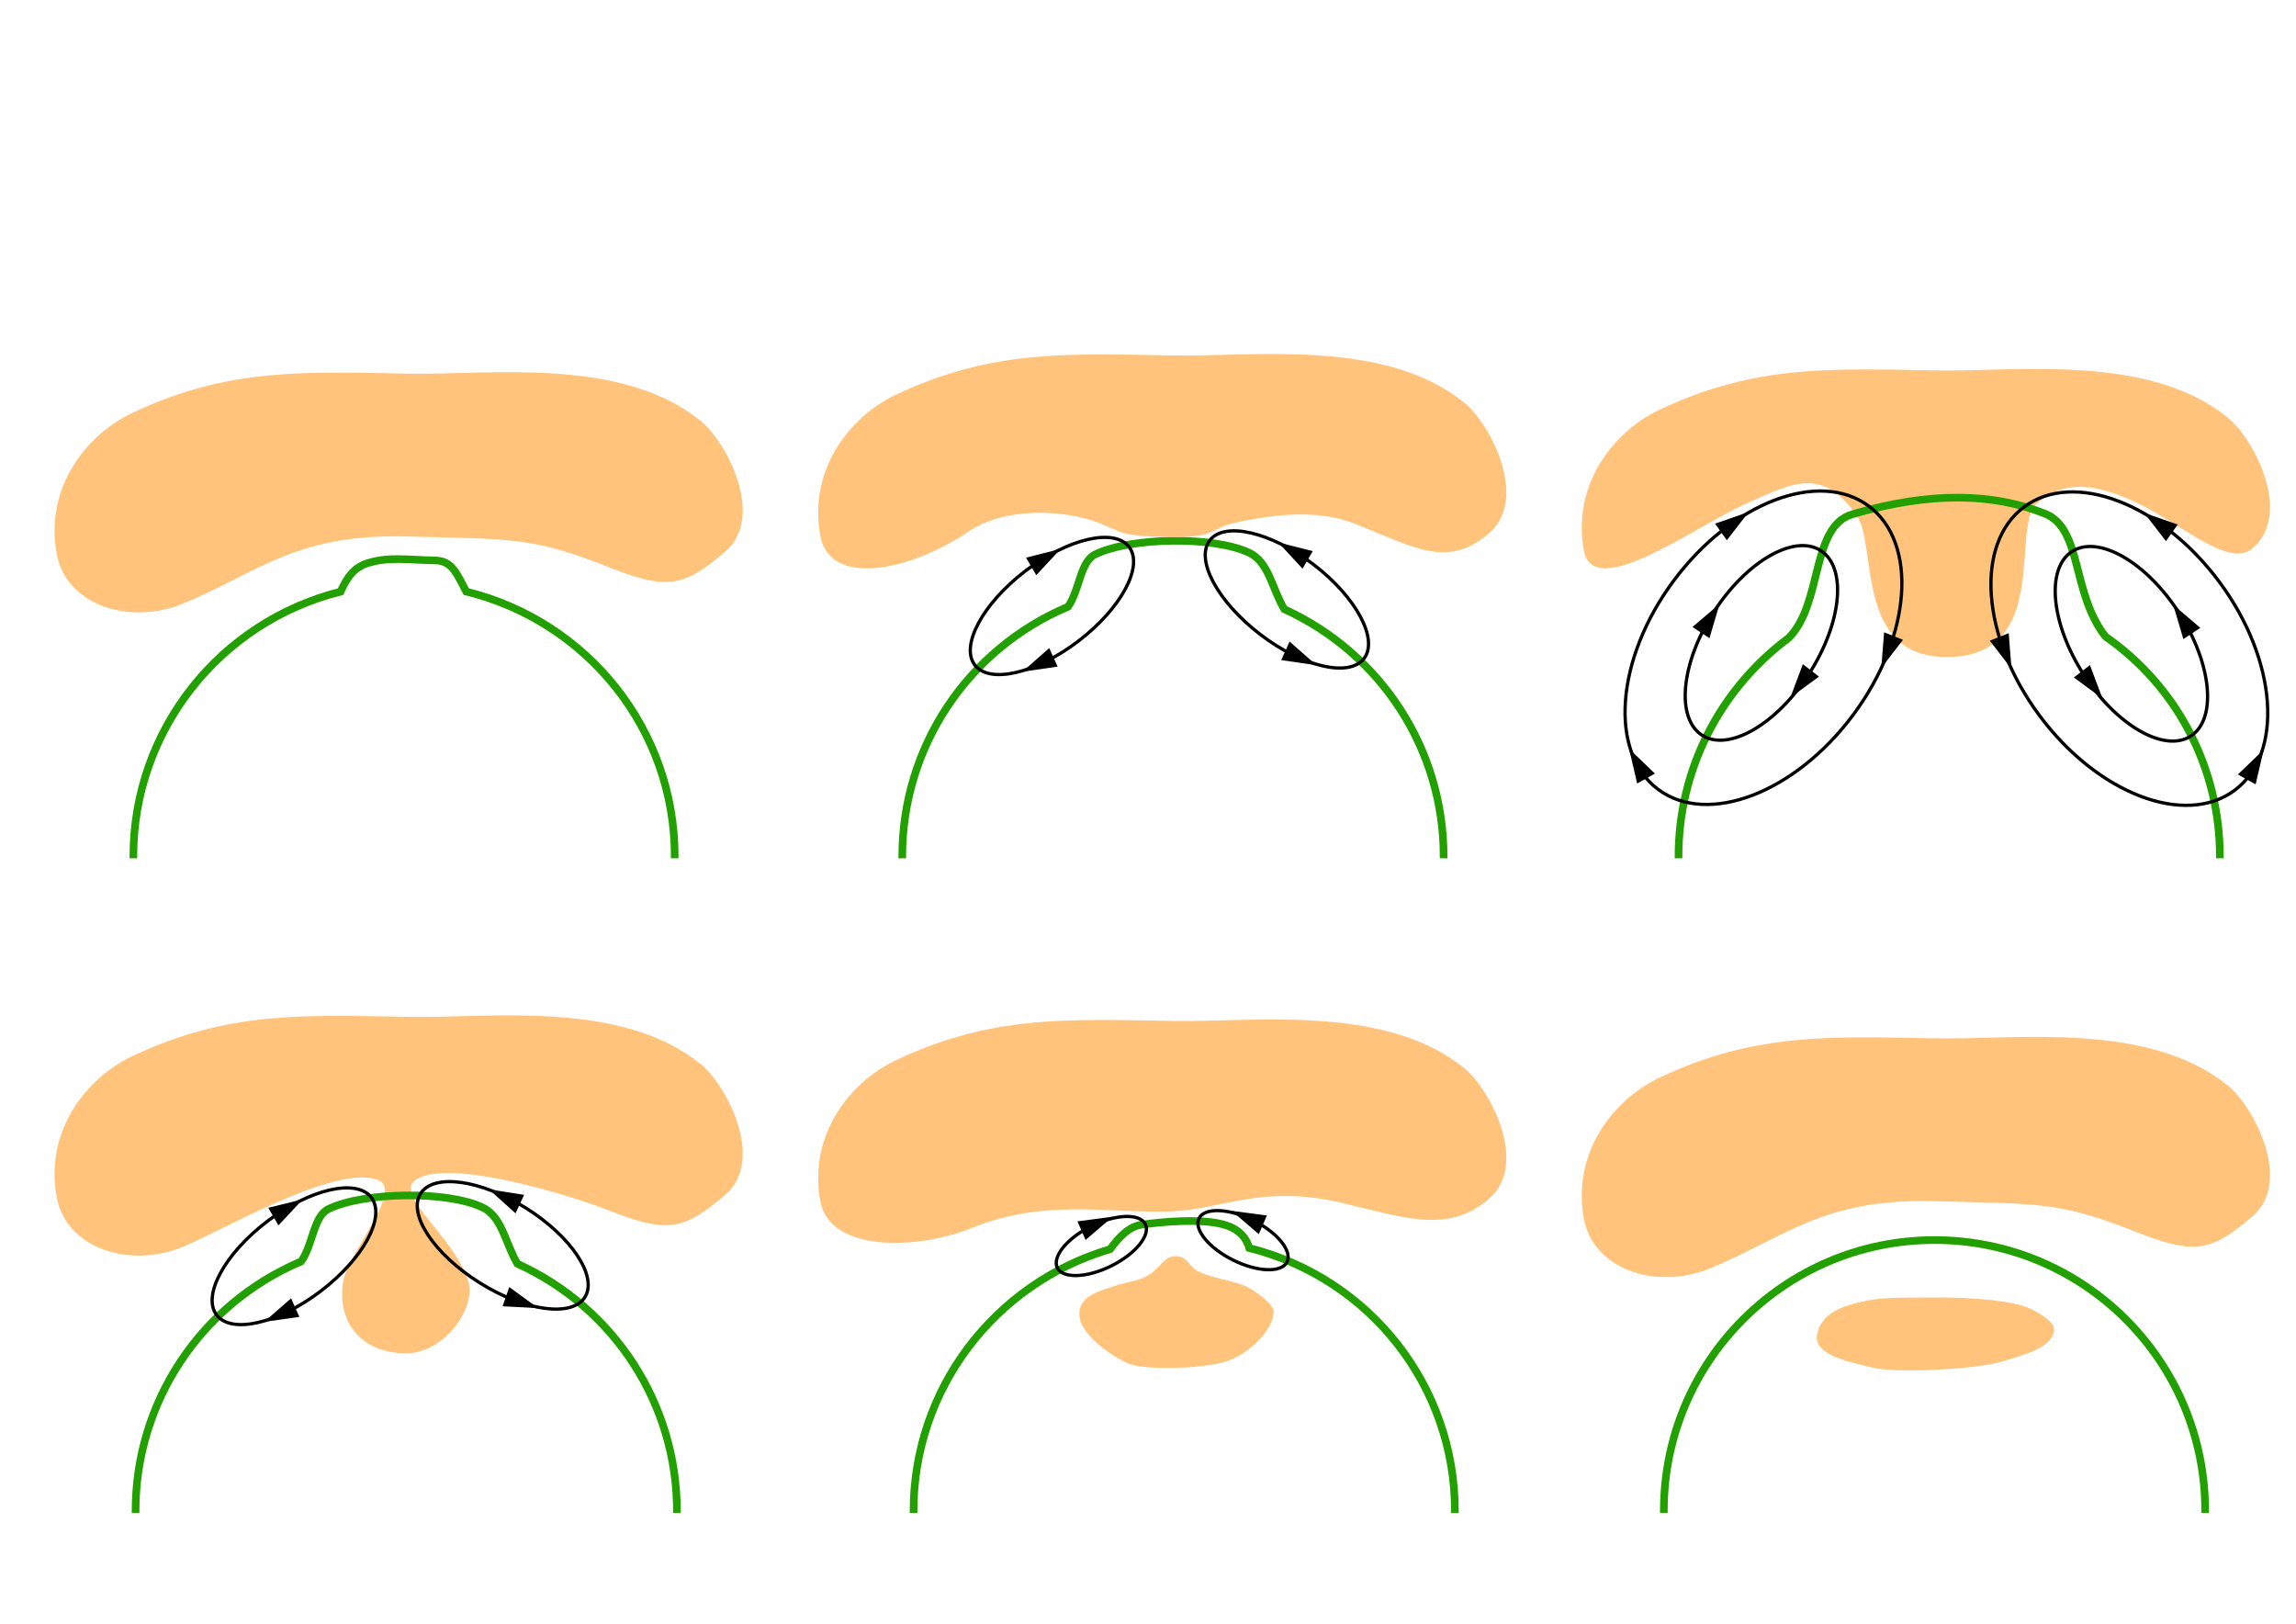
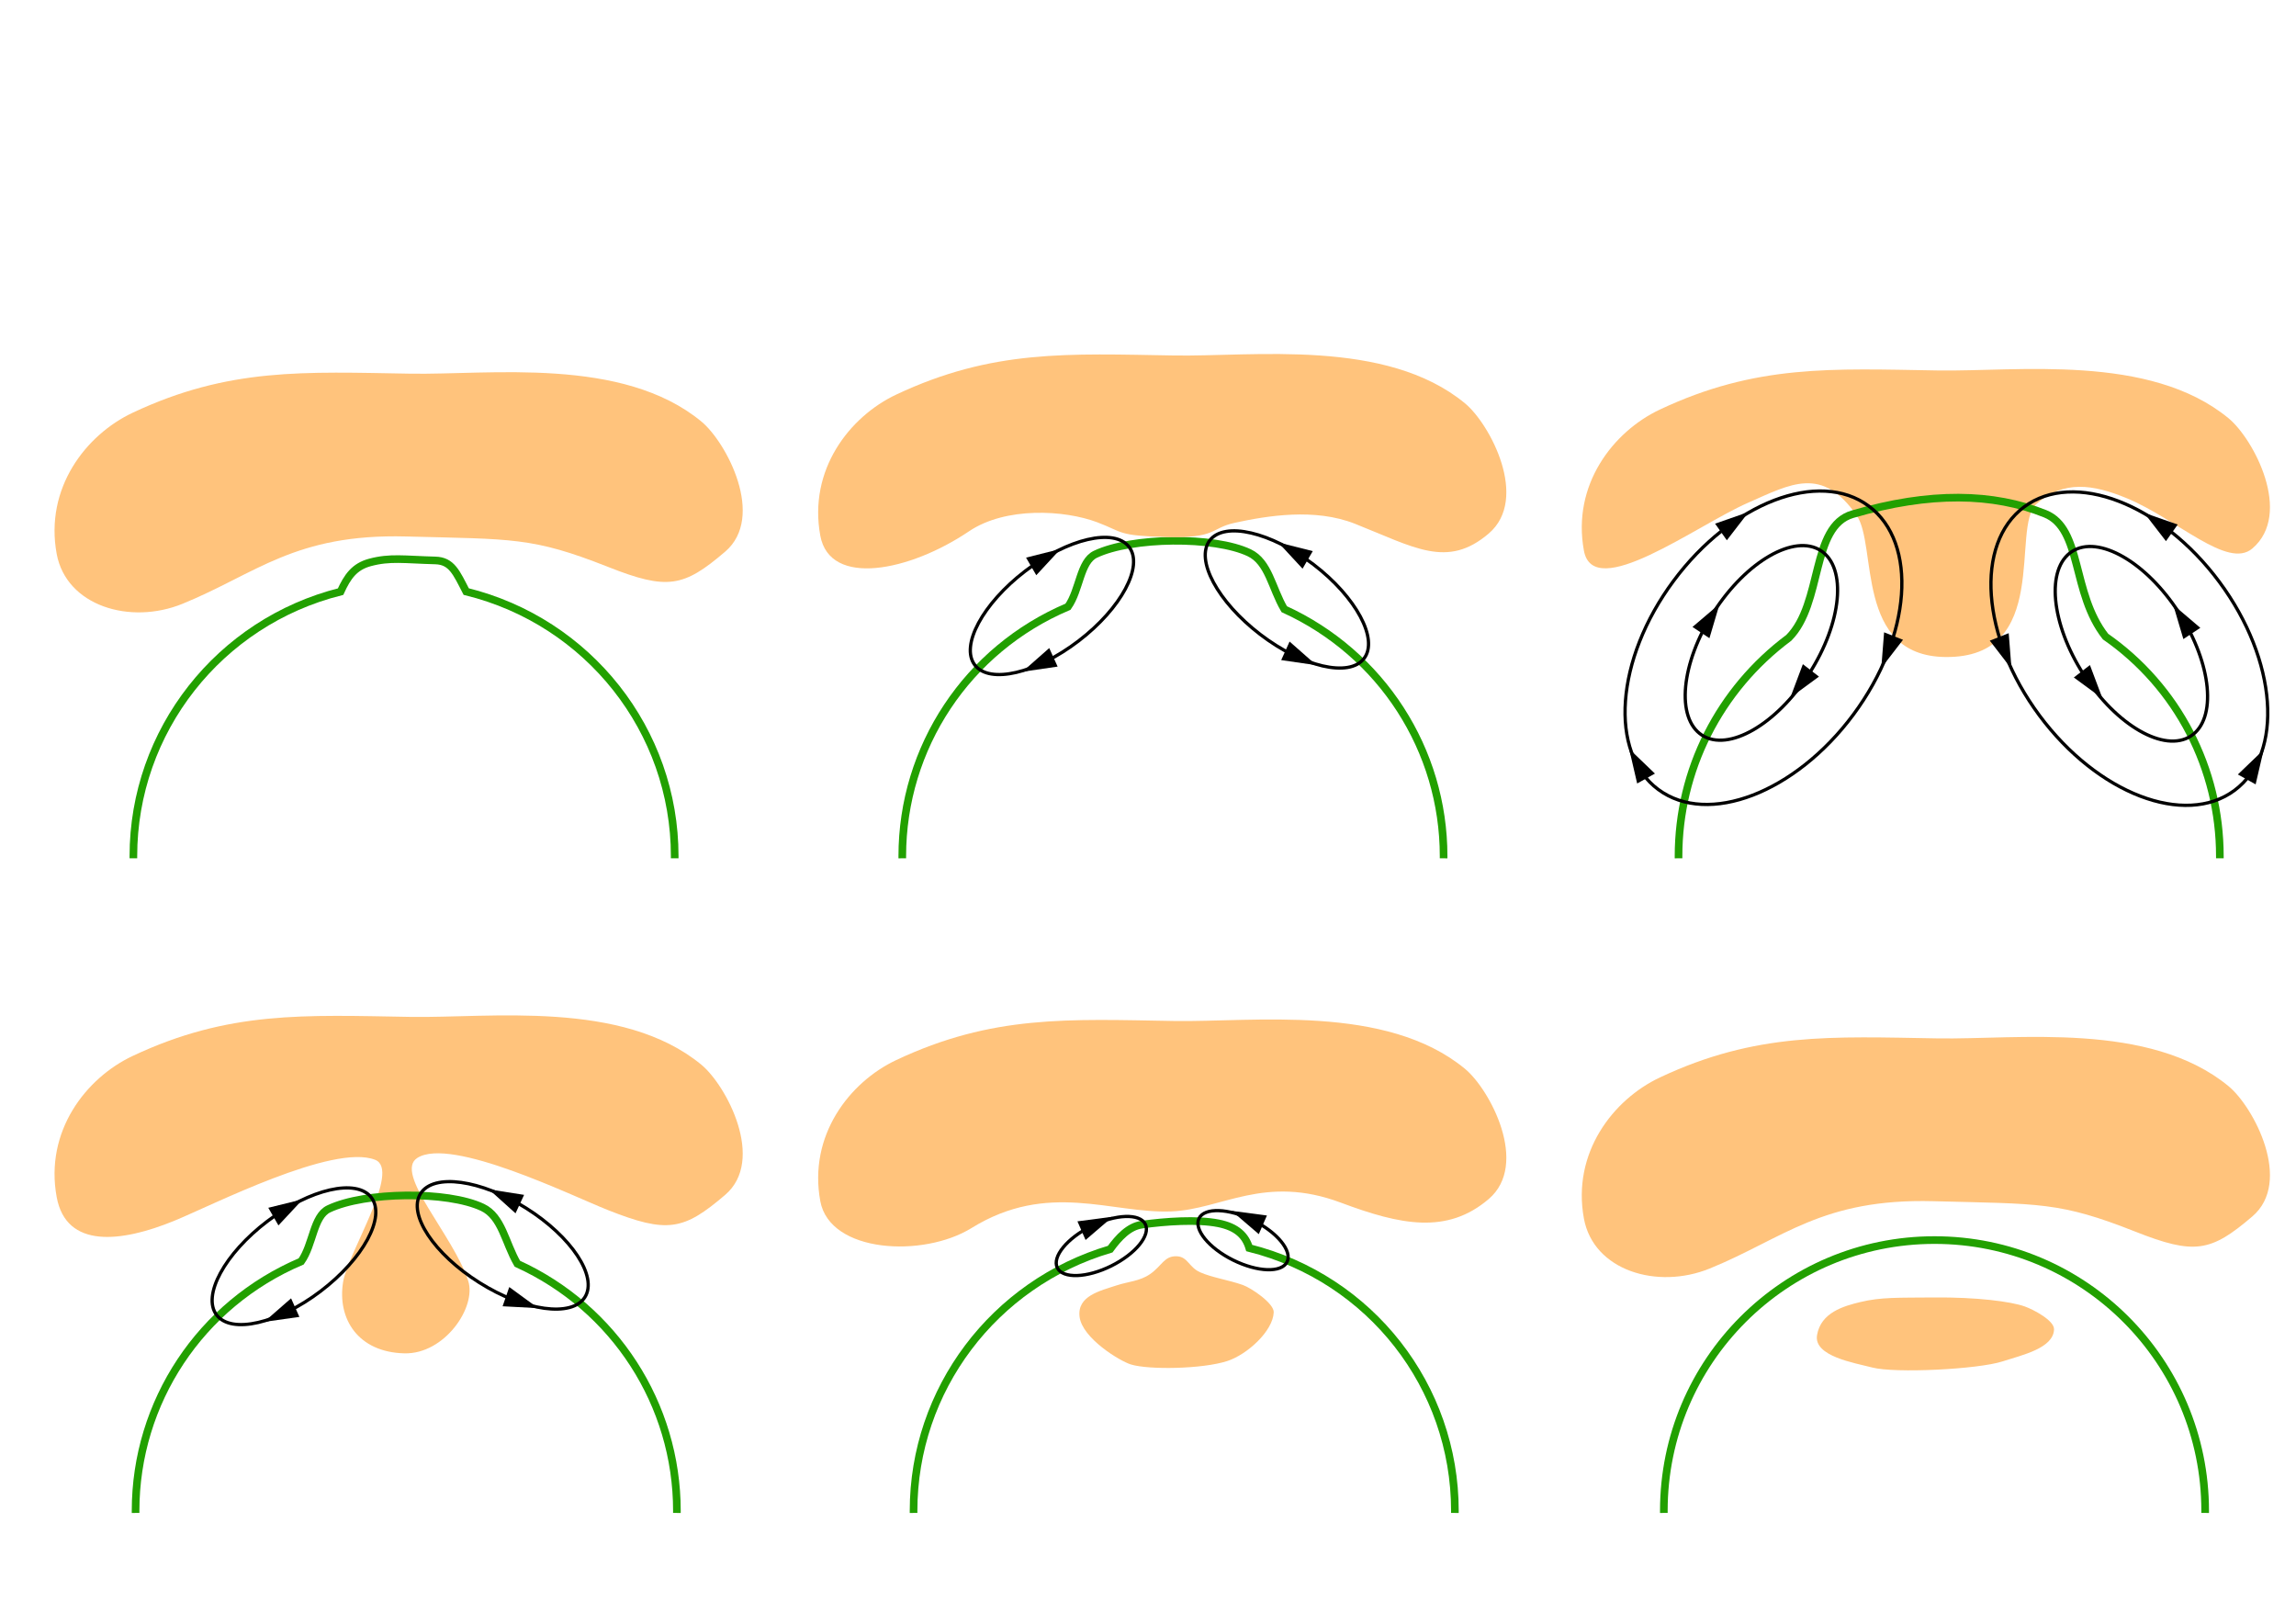
<svg xmlns="http://www.w3.org/2000/svg" width="297mm" height="210mm" viewBox="0 0 1052.362 744.094" id="svg2" version="1.1">
  <defs id="defs4">
    <marker orient="auto" refY="0.0" refX="0.0" id="TriangleOutM" style="overflow:visible">
      <path id="path4469" d="M 5.77,0.0 L -2.88,5.0 L -2.88,-5.0 L 5.77,0.0 z " style="fill-rule:evenodd;stroke:#000000;stroke-width:1pt;stroke-opacity:1;fill:#000000;fill-opacity:1" transform="scale(0.4)" />
    </marker>
    <marker orient="auto" refY="0.0" refX="0.0" id="Arrow2Send" style="overflow:visible;">
      <path id="path4357" style="fill-rule:evenodd;stroke-width:0.625;stroke-linejoin:round;stroke:#000000;stroke-opacity:1;fill:#000000;fill-opacity:1" d="M 8.719,4.034 L -2.207,0.016 L 8.719,-4.002 C 6.973,-1.63 6.983,1.616 8.719,4.034 z " transform="scale(0.3) rotate(180) translate(-2.3,0)" />
    </marker>
    <marker orient="auto" refY="0.0" refX="0.0" id="Arrow2Mend" style="overflow:visible;">
      <path id="path4351" style="fill-rule:evenodd;stroke-width:0.625;stroke-linejoin:round;stroke:#000000;stroke-opacity:1;fill:#000000;fill-opacity:1" d="M 8.719,4.034 L -2.207,0.016 L 8.719,-4.002 C 6.973,-1.63 6.983,1.616 8.719,4.034 z " transform="scale(0.6) rotate(180) translate(0,0)" />
    </marker>
    <marker orient="auto" refY="0.0" refX="0.0" id="marker4710" style="overflow:visible;">
      <path id="path4712" d="M 0.0,0.0 L 5.0,-5.0 L -12.5,0.0 L 5.0,5.0 L 0.0,0.0 z " style="fill-rule:evenodd;stroke:#000000;stroke-width:1pt;stroke-opacity:1;fill:#000000;fill-opacity:1" transform="scale(0.4) rotate(180) translate(10,0)" />
    </marker>
    <marker orient="auto" refY="0.0" refX="0.0" id="marker4658" style="overflow:visible;">
      <path id="path4660" d="M 0.0,0.0 L 5.0,-5.0 L -12.5,0.0 L 5.0,5.0 L 0.0,0.0 z " style="fill-rule:evenodd;stroke:#000000;stroke-width:1pt;stroke-opacity:1;fill:#000000;fill-opacity:1" transform="scale(0.4) rotate(180) translate(10,0)" />
    </marker>
    <marker orient="auto" refY="0.0" refX="0.0" id="Arrow1Mend" style="overflow:visible;">
      <path id="path4333" d="M 0.0,0.0 L 5.0,-5.0 L -12.5,0.0 L 5.0,5.0 L 0.0,0.0 z " style="fill-rule:evenodd;stroke:#000000;stroke-width:1pt;stroke-opacity:1;fill:#000000;fill-opacity:1" transform="scale(0.4) rotate(180) translate(10,0)" />
    </marker>
    <marker orient="auto" refY="0.0" refX="0.0" id="Arrow1Lend" style="overflow:visible;">
      <path id="path4327" d="M 0.0,0.0 L 5.0,-5.0 L -12.5,0.0 L 5.0,5.0 L 0.0,0.0 z " style="fill-rule:evenodd;stroke:#000000;stroke-width:1pt;stroke-opacity:1;fill:#000000;fill-opacity:1" transform="scale(0.8) rotate(180) translate(12.5,0)" />
    </marker>
    <marker orient="auto" refY="0.0" refX="0.0" id="Arrow1Lstart" style="overflow:visible">
      <path id="path4324" d="M 0.0,0.0 L 5.0,-5.0 L -12.5,0.0 L 5.0,5.0 L 0.0,0.0 z " style="fill-rule:evenodd;stroke:#000000;stroke-width:1pt;stroke-opacity:1;fill:#000000;fill-opacity:1" transform="scale(0.8) translate(12.5,0)" />
    </marker>
  </defs>
  <g id="layer1" transform="translate(0,-308.2677)">
    <g id="g5620" transform="translate(2.201043,45.25003)">
      <path transform="translate(0,308.2677)" id="path4141" d="m 58.937,348.086 c -0.003,-0.33 -0.004,-0.661 -0.004,-0.991 -10e-7,-57.389 39.363,-107.287 94.967,-121.213 3.162,-6.881 6.31,-11.46 13.461,-13.382 9.242,-2.483 15.603,-1.296 29.962,-0.914 7.525,0.2 9.655,5.551 14.159,14.26 56.049,13.779 95.565,63.745 95.565,121.248 l 0,0 c -1e-5,0.331 -0.001,0.661 -0.004,0.992" style="opacity:1;fill:none;fill-opacity:1;stroke:#22a000;stroke-width:3.5;stroke-linecap:butt;stroke-linejoin:miter;stroke-miterlimit:4;stroke-dasharray:none;stroke-dashoffset:0;stroke-opacity:1" />
      <path id="path4219-1" d="m 81.476,539.708 c 33.751,-13.768 51.401,-32.18 102.462,-30.838 48.88,1.284 57.848,0.22 92.514,13.927 27.22,10.762 34.649,9.343 53.718,-6.963 18.651,-15.949 0.606,-50.174 -10.943,-59.687 -36.191,-29.81 -97.025,-21.271 -133.3,-21.885 -48.728,-0.825 -83.241,-2.857 -127.332,17.906 -21.476,10.114 -40.367,34.569 -34.817,64.661 4.394,23.822 33.599,32.711 57.697,22.88 z" style="fill:#ffc37c;fill-opacity:1;fill-rule:evenodd;stroke:none;stroke-width:1px;stroke-linecap:butt;stroke-linejoin:miter;stroke-opacity:1" />
    </g>
    <g id="g5624" transform="translate(0.432658,37.21086)">
      <path transform="translate(0,308.2677)" id="path4141-5" d="m 413.127,356.125 c -0.003,-0.33 -0.004,-0.661 -0.004,-0.991 0,-49.793 29.771,-94.761 75.959,-114.302 5.47,-7.763 5.473,-20.663 12.57,-24.041 16.662,-7.931 54.435,-8.311 70.504,-0.683 8.935,4.241 10.334,16.13 16.038,25.846 44.591,20.344 73.044,64.515 73.044,113.18 l 0,0 c -10e-6,0.331 -10e-4,0.661 -0.004,0.992" style="opacity:1;fill:none;fill-opacity:1;stroke:#22a000;stroke-width:3.5;stroke-linecap:butt;stroke-linejoin:miter;stroke-miterlimit:4;stroke-dasharray:none;stroke-dashoffset:0;stroke-opacity:1" />
      <path id="path4219-1-0" d="m 443.69,514.546 c 16.814,-11.353 43.777,-9.821 58.839,-4.127 12,4.536 9.129,6.154 31.771,6.749 23.077,0.606 19.968,-4.067 31.162,-6.512 15.128,-3.304 36.792,-6.827 55.092,0.408 27.22,10.762 42.316,20.783 61.385,4.476 18.651,-15.949 0.606,-50.174 -10.943,-59.687 -36.191,-29.81 -97.025,-21.271 -133.3,-21.885 -48.728,-0.825 -83.241,-2.857 -127.332,17.906 -21.476,10.114 -40.367,34.569 -34.817,64.661 4.394,23.822 41.059,16.297 68.142,-1.99 z" style="fill:#ffc37c;fill-opacity:1;fill-rule:evenodd;stroke:none;stroke-width:1px;stroke-linecap:butt;stroke-linejoin:miter;stroke-opacity:1" />
      <g id="g5488">
        <ellipse style="opacity:1;fill:none;fill-opacity:1;stroke:#000000;stroke-width:1.5;stroke-linecap:butt;stroke-linejoin:miter;stroke-miterlimit:4;stroke-dasharray:none;stroke-dashoffset:0;stroke-opacity:1" id="path4303" cx="49.016" cy="728.55" rx="44.516" ry="20.144" transform="matrix(0.7941058,-0.6077795,0.6077795,0.7941058,0,0)" />
        <path style="opacity:1;fill:#000000;fill-opacity:1;stroke:none;stroke-width:1.5;stroke-linecap:butt;stroke-linejoin:miter;stroke-miterlimit:4;stroke-dasharray:none;stroke-dashoffset:0;stroke-opacity:1" id="path5194-5-4-3" d="m 429.993,548.258 -26.448,-0.149 13.353,-22.83 z" transform="matrix(0.1805077,0.3027811,-0.5878628,0.3515222,719.226,211.7421)" />
        <path style="opacity:1;fill:#000000;fill-opacity:1;stroke:none;stroke-width:1.5;stroke-linecap:butt;stroke-linejoin:miter;stroke-miterlimit:4;stroke-dasharray:none;stroke-dashoffset:0;stroke-opacity:1" id="path5194-5-4-7" d="m 429.993,548.258 -26.448,-0.149 13.353,-22.83 z" transform="matrix(-0.1487905,-0.3195635,0.6205542,-0.2899363,204.238,864.4173)" />
      </g>
      <g id="g5332-7" transform="matrix(-1,0,0,1,1071.128,-2.9843)">
        <ellipse style="opacity:1;fill:none;fill-opacity:1;stroke:#000000;stroke-width:1.5;stroke-linecap:butt;stroke-linejoin:miter;stroke-miterlimit:4;stroke-dasharray:none;stroke-dashoffset:0;stroke-opacity:1" id="path4303-2" cx="49.016" cy="728.55" rx="44.516" ry="20.144" transform="matrix(0.7941058,-0.6077795,0.6077795,0.7941058,0,0)" />
        <path style="opacity:1;fill:#000000;fill-opacity:1;stroke:none;stroke-width:1.5;stroke-linecap:butt;stroke-linejoin:miter;stroke-miterlimit:4;stroke-dasharray:none;stroke-dashoffset:0;stroke-opacity:1" id="path5194-5-4-3-3" d="m 429.993,548.258 -26.448,-0.149 13.353,-22.83 z" transform="matrix(0.1805077,0.3027811,-0.5878628,0.3515222,719.226,211.7421)" />
        <path style="opacity:1;fill:#000000;fill-opacity:1;stroke:none;stroke-width:1.5;stroke-linecap:butt;stroke-linejoin:miter;stroke-miterlimit:4;stroke-dasharray:none;stroke-dashoffset:0;stroke-opacity:1" id="path5194-5-4-7-2" d="m 429.993,548.258 -26.448,-0.149 13.353,-22.83 z" transform="matrix(-0.1487905,-0.3195635,0.6205542,-0.2899363,204.238,864.4173)" />
      </g>
    </g>
    <g id="g5636" transform="translate(-0.6511392,38.10566)">
      <path id="path4219-1-5" d="m 801.737,500.619 c 19.968,-8.797 33.994,-17.036 49.883,5.697 9.55,13.663 -0.91,64.429 40.641,64.933 48.894,0.593 29.871,-59.629 41.781,-70.132 12.469,-10.996 25.801,-9.075 41.373,-2.643 23.05,9.521 46.227,32.768 57.607,23.036 18.651,-15.949 0.606,-50.174 -10.943,-59.687 -36.191,-29.81 -97.025,-21.271 -133.3,-21.885 -48.728,-0.825 -83.241,-2.857 -127.332,17.906 -21.476,10.114 -40.367,34.569 -34.817,64.661 4.394,23.822 51.288,-11.392 75.106,-21.885 z" style="fill:#ffc37c;fill-opacity:1;fill-rule:evenodd;stroke:none;stroke-width:1px;stroke-linecap:butt;stroke-linejoin:miter;stroke-opacity:1" />
      <path transform="translate(0,308.2677)" id="path4141-6" d="m 770.002,355.23 c -0.003,-0.33 -0.004,-0.661 -0.004,-0.991 0,-39.301 18.623,-76.278 50.543,-100.05 15.717,-15.841 9.966,-51.017 29.184,-56.647 35.675,-10.452 64.561,-9.724 88.264,-0.23 17.18,6.881 11.996,36.29 27.717,56.299 33.127,23.094 52.408,60.635 52.408,100.629 l 0,0 c 0,0.331 0,0.661 0,0.992" style="opacity:1;fill:none;fill-opacity:1;stroke:#22a000;stroke-width:3.5;stroke-linecap:butt;stroke-linejoin:miter;stroke-miterlimit:4;stroke-dasharray:none;stroke-dashoffset:0;stroke-opacity:1" />
      <g id="g5361">
        <ellipse style="opacity:1;fill:none;fill-opacity:1;stroke:#000000;stroke-width:1.5;stroke-linecap:butt;stroke-linejoin:miter;stroke-miterlimit:4;stroke-dasharray:none;stroke-dashoffset:0;stroke-opacity:1" id="path5246" cx="26.759" cy="987.493" rx="80.893" ry="51.349" transform="matrix(0.5959479,-0.8030231,0.8030231,0.5959479,0,0)" />
        <ellipse style="opacity:1;fill:none;fill-opacity:1;stroke:#000000;stroke-width:1.5;stroke-linecap:butt;stroke-linejoin:miter;stroke-miterlimit:4;stroke-dasharray:none;stroke-dashoffset:0;stroke-opacity:1" id="path5248" cx="-38.003" cy="985.075" rx="50.294" ry="26.026" transform="matrix(0.5408945,-0.8410905,0.8410905,0.5408945,0,0)" />
        <path style="opacity:1;fill:#000000;fill-opacity:1;stroke:none;stroke-width:1.5;stroke-linecap:butt;stroke-linejoin:miter;stroke-miterlimit:4;stroke-dasharray:none;stroke-dashoffset:0;stroke-opacity:1" id="path5194-5-4" d="m 429.993,548.258 -26.448,-0.149 13.353,-22.83 z" transform="matrix(0.2067979,0.2854716,-0.5541613,0.4025615,1007.045,174.2941)" />
        <path style="opacity:1;fill:#000000;fill-opacity:1;stroke:none;stroke-width:1.5;stroke-linecap:butt;stroke-linejoin:miter;stroke-miterlimit:4;stroke-dasharray:none;stroke-dashoffset:0;stroke-opacity:1" id="path5194-5-4-6" d="m 429.993,548.258 -26.448,-0.149 13.353,-22.83 z" transform="matrix(-0.329301,-0.1257788,0.2435491,-0.6401831,872.2854,964.9987)" />
        <path style="opacity:1;fill:#000000;fill-opacity:1;stroke:none;stroke-width:1.5;stroke-linecap:butt;stroke-linejoin:miter;stroke-miterlimit:4;stroke-dasharray:none;stroke-dashoffset:0;stroke-opacity:1" id="path5194-5-4-61" d="m 429.993,548.258 -26.448,-0.149 13.353,-22.83 z" transform="matrix(0.3060357,-0.174933,0.3406984,0.5942013,440.7985,374.1187)" />
        <path style="opacity:1;fill:#000000;fill-opacity:1;stroke:none;stroke-width:1.5;stroke-linecap:butt;stroke-linejoin:miter;stroke-miterlimit:4;stroke-dasharray:none;stroke-dashoffset:0;stroke-opacity:1" id="path5194-5-4-1" d="m 429.993,548.258 -26.448,-0.149 13.353,-22.83 z" transform="matrix(0.29591,0.1915638,-0.3714608,0.5754715,860.5821,164.7503)" />
        <path style="opacity:1;fill:#000000;fill-opacity:1;stroke:none;stroke-width:1.5;stroke-linecap:butt;stroke-linejoin:miter;stroke-miterlimit:4;stroke-dasharray:none;stroke-dashoffset:0;stroke-opacity:1" id="path5194-5-4-4" d="m 429.993,548.258 -26.448,-0.149 13.353,-22.83 z" transform="matrix(-0.2815286,-0.2121345,0.4114686,-0.5475803,722.4498,965.9651)" />
      </g>
      <g id="g5361-9" transform="matrix(-1,0,0,1,1785.551,0.4015713)">
        <ellipse style="opacity:1;fill:none;fill-opacity:1;stroke:#000000;stroke-width:1.5;stroke-linecap:butt;stroke-linejoin:miter;stroke-miterlimit:4;stroke-dasharray:none;stroke-dashoffset:0;stroke-opacity:1" id="path5246-4" cx="26.759" cy="987.493" rx="80.893" ry="51.349" transform="matrix(0.5959479,-0.8030231,0.8030231,0.5959479,0,0)" />
        <ellipse style="opacity:1;fill:none;fill-opacity:1;stroke:#000000;stroke-width:1.5;stroke-linecap:butt;stroke-linejoin:miter;stroke-miterlimit:4;stroke-dasharray:none;stroke-dashoffset:0;stroke-opacity:1" id="path5248-1" cx="-38.003" cy="985.075" rx="50.294" ry="26.026" transform="matrix(0.5408945,-0.8410905,0.8410905,0.5408945,0,0)" />
        <path style="opacity:1;fill:#000000;fill-opacity:1;stroke:none;stroke-width:1.5;stroke-linecap:butt;stroke-linejoin:miter;stroke-miterlimit:4;stroke-dasharray:none;stroke-dashoffset:0;stroke-opacity:1" id="path5194-5-4-614" d="m 429.993,548.258 -26.448,-0.149 13.353,-22.83 z" transform="matrix(0.2067979,0.2854716,-0.5541613,0.4025615,1007.045,174.2941)" />
        <path style="opacity:1;fill:#000000;fill-opacity:1;stroke:none;stroke-width:1.5;stroke-linecap:butt;stroke-linejoin:miter;stroke-miterlimit:4;stroke-dasharray:none;stroke-dashoffset:0;stroke-opacity:1" id="path5194-5-4-6-2" d="m 429.993,548.258 -26.448,-0.149 13.353,-22.83 z" transform="matrix(-0.329301,-0.1257788,0.2435491,-0.6401831,872.2854,964.9987)" />
        <path style="opacity:1;fill:#000000;fill-opacity:1;stroke:none;stroke-width:1.5;stroke-linecap:butt;stroke-linejoin:miter;stroke-miterlimit:4;stroke-dasharray:none;stroke-dashoffset:0;stroke-opacity:1" id="path5194-5-4-61-4" d="m 429.993,548.258 -26.448,-0.149 13.353,-22.83 z" transform="matrix(0.3060357,-0.174933,0.3406984,0.5942013,440.7985,374.1187)" />
        <path style="opacity:1;fill:#000000;fill-opacity:1;stroke:none;stroke-width:1.5;stroke-linecap:butt;stroke-linejoin:miter;stroke-miterlimit:4;stroke-dasharray:none;stroke-dashoffset:0;stroke-opacity:1" id="path5194-5-4-1-9" d="m 429.993,548.258 -26.448,-0.149 13.353,-22.83 z" transform="matrix(0.29591,0.1915638,-0.3714608,0.5754715,860.5821,164.7503)" />
        <path style="opacity:1;fill:#000000;fill-opacity:1;stroke:none;stroke-width:1.5;stroke-linecap:butt;stroke-linejoin:miter;stroke-miterlimit:4;stroke-dasharray:none;stroke-dashoffset:0;stroke-opacity:1" id="path5194-5-4-4-7" d="m 429.993,548.258 -26.448,-0.149 13.353,-22.83 z" transform="matrix(-0.2815286,-0.2121345,0.4114686,-0.5475803,722.4498,965.9651)" />
      </g>
    </g>
-     <g id="g5656" transform="translate(7.631315,21.97942)">
-       <path id="path4219-1-2" d="m 76.046,857.745 c 17.556,-7.162 70.351,-38.227 89.576,-30.676 12.048,4.732 -13.801,33.173 -15.996,46.74 -2.716,16.782 6.768,32.181 28.119,32.676 18.404,0.427 33.136,-21.19 29.217,-33.239 -6.804,-20.92 -34.714,-39.515 -23.78,-46.475 15.429,-9.822 71.397,7.562 87.842,14.064 27.22,10.762 34.649,9.343 53.718,-6.963 18.651,-15.949 0.606,-50.174 -10.943,-59.687 -36.191,-29.81 -97.025,-21.271 -133.3,-21.885 -48.728,-0.825 -83.241,-2.857 -127.332,17.906 -21.476,10.114 -40.367,34.569 -34.817,64.661 4.394,23.822 33.599,32.711 57.697,22.88 z" style="fill:#ffc37c;fill-opacity:1;fill-rule:evenodd;stroke:none;stroke-width:1px;stroke-linecap:butt;stroke-linejoin:miter;stroke-opacity:1" />
-       <path transform="translate(0,308.2677)" id="path4141-5-4" d="m 54.513,671.356 c -0.003,-0.33 -0.004,-0.661 -0.004,-0.991 -10e-7,-49.755 29.726,-94.696 75.911,-114.281 5.519,-7.784 5.522,-20.684 12.618,-24.062 16.662,-7.931 54.435,-8.311 70.504,-0.683 8.935,4.241 10.334,16.13 15.958,25.81 44.597,20.271 73.124,64.487 73.124,113.216 l 0,0 c -10e-6,0.331 -10e-4,0.661 -0.004,0.992" style="opacity:1;fill:none;fill-opacity:1;stroke:#22a000;stroke-width:3.5;stroke-linecap:butt;stroke-linejoin:miter;stroke-miterlimit:4;stroke-dasharray:none;stroke-dashoffset:0;stroke-opacity:1" />
-       <g id="g5332-4" transform="matrix(0.9999906,0.00432449,-0.00432449,0.9999906,-352.2363,311.1534)">
-         <ellipse style="opacity:1;fill:none;fill-opacity:1;stroke:#000000;stroke-width:1.5;stroke-linecap:butt;stroke-linejoin:miter;stroke-miterlimit:4;stroke-dasharray:none;stroke-dashoffset:0;stroke-opacity:1" id="path4303-9" cx="49.016" cy="728.55" rx="44.516" ry="20.144" transform="matrix(0.7941058,-0.6077795,0.6077795,0.7941058,0,0)" />
-         <path style="opacity:1;fill:#000000;fill-opacity:1;stroke:none;stroke-width:1.5;stroke-linecap:butt;stroke-linejoin:miter;stroke-miterlimit:4;stroke-dasharray:none;stroke-dashoffset:0;stroke-opacity:1" id="path5194-5-4-3-2" d="m 429.993,548.258 -26.448,-0.149 13.353,-22.83 z" transform="matrix(0.1805077,0.3027811,-0.5878628,0.3515222,719.226,211.7421)" />
-         <path style="opacity:1;fill:#000000;fill-opacity:1;stroke:none;stroke-width:1.5;stroke-linecap:butt;stroke-linejoin:miter;stroke-miterlimit:4;stroke-dasharray:none;stroke-dashoffset:0;stroke-opacity:1" id="path5194-5-4-7-3" d="m 429.993,548.258 -26.448,-0.149 13.353,-22.83 z" transform="matrix(-0.1487905,-0.3195635,0.6205542,-0.2899363,204.238,864.4173)" />
-       </g>
-       <g id="g5332-7-2" transform="matrix(-0.9958306,0.09122133,0.09122133,0.9958306,652.4475,266.5918)">
-         <ellipse style="opacity:1;fill:none;fill-opacity:1;stroke:#000000;stroke-width:1.5;stroke-linecap:butt;stroke-linejoin:miter;stroke-miterlimit:4;stroke-dasharray:none;stroke-dashoffset:0;stroke-opacity:1" id="path4303-2-8" cx="49.016" cy="728.55" rx="44.516" ry="20.144" transform="matrix(0.7941058,-0.6077795,0.6077795,0.7941058,0,0)" />
-         <path style="opacity:1;fill:#000000;fill-opacity:1;stroke:none;stroke-width:1.5;stroke-linecap:butt;stroke-linejoin:miter;stroke-miterlimit:4;stroke-dasharray:none;stroke-dashoffset:0;stroke-opacity:1" id="path5194-5-4-3-3-7" d="m 429.993,548.258 -26.448,-0.149 13.353,-22.83 z" transform="matrix(0.1805077,0.3027811,-0.5878628,0.3515222,719.226,211.7421)" />
-         <path style="opacity:1;fill:#000000;fill-opacity:1;stroke:none;stroke-width:1.5;stroke-linecap:butt;stroke-linejoin:miter;stroke-miterlimit:4;stroke-dasharray:none;stroke-dashoffset:0;stroke-opacity:1" id="path5194-5-4-7-2-5" d="m 429.993,548.258 -26.448,-0.149 13.353,-22.83 z" transform="matrix(-0.1487905,-0.3195635,0.6205542,-0.2899363,204.238,864.4173)" />
-       </g>
+     <path style="fill:#ffc37c;fill-opacity:1;fill-rule:evenodd;stroke:none;stroke-width:1px;stroke-linecap:butt;stroke-linejoin:miter;stroke-opacity:1" d="m 79.7,867.792 c 17.556,-7.162 73.003,-35.575 92.227,-28.025 12.048,4.732 -12.475,42.454 -14.671,56.021 -2.716,16.782 6.768,32.181 28.119,32.676 18.404,0.427 33.136,-21.19 29.217,-33.239 -6.804,-20.92 -34.245,-49.359 -23.311,-56.319 15.429,-9.822 70.928,17.405 87.373,23.907 27.22,10.762 34.649,9.343 53.718,-6.963 18.651,-15.949 0.606,-50.174 -10.943,-59.687 -36.191,-29.81 -97.025,-21.271 -133.3,-21.885 -48.728,-0.825 -83.241,-2.857 -127.332,17.906 -21.476,10.114 -40.367,34.569 -34.817,64.661 4.394,23.822 29.621,20.778 53.72,10.947 z" id="path4219-1-2" />
+     <path style="opacity:1;fill:none;fill-opacity:1;stroke:#22a000;stroke-width:3.5;stroke-linecap:butt;stroke-linejoin:miter;stroke-miterlimit:4;stroke-dasharray:none;stroke-dashoffset:0;stroke-opacity:1" d="m 62.144,1001.603 c -0.003,-0.33 -0.004,-0.661 -0.004,-0.991 -10e-7,-49.755 29.726,-94.696 75.911,-114.281 5.519,-7.784 5.522,-20.684 12.618,-24.062 16.662,-7.931 54.435,-8.311 70.504,-0.683 8.935,4.241 10.334,16.13 15.958,25.81 44.597,20.271 73.124,64.487 73.124,113.216 v 0 c -1e-5,0.331 -0.001,0.661 -0.004,0.992" id="path4141-5-4" />
+     <g transform="rotate(0.2477758,-77205.936,-79519.917)" id="g5332-4">
+       <ellipse transform="rotate(-37.42912)" ry="20.144" rx="44.516" cy="728.55" cx="49.016" id="path4303-9" style="opacity:1;fill:none;fill-opacity:1;stroke:#000000;stroke-width:1.5;stroke-linecap:butt;stroke-linejoin:miter;stroke-miterlimit:4;stroke-dasharray:none;stroke-dashoffset:0;stroke-opacity:1" />
+       <path transform="matrix(0.1805077,0.3027811,-0.5878628,0.3515222,719.226,211.7421)" d="m 429.993,548.258 -26.448,-0.149 13.353,-22.83 z" id="path5194-5-4-3-2" style="opacity:1;fill:#000000;fill-opacity:1;stroke:none;stroke-width:1.5;stroke-linecap:butt;stroke-linejoin:miter;stroke-miterlimit:4;stroke-dasharray:none;stroke-dashoffset:0;stroke-opacity:1" />
+       <path transform="matrix(-0.1487905,-0.3195635,0.6205542,-0.2899363,204.238,864.4173)" d="m 429.993,548.258 -26.448,-0.149 13.353,-22.83 z" id="path5194-5-4-7-3" style="opacity:1;fill:#000000;fill-opacity:1;stroke:none;stroke-width:1.5;stroke-linecap:butt;stroke-linejoin:miter;stroke-miterlimit:4;stroke-dasharray:none;stroke-dashoffset:0;stroke-opacity:1" />
+     </g>
+     <g transform="matrix(-0.9958306,0.09122133,0.09122133,0.9958306,660.0788,288.5712)" id="g5332-7-2">
+       <ellipse transform="rotate(-37.42912)" ry="20.144" rx="44.516" cy="728.55" cx="49.016" id="path4303-2-8" style="opacity:1;fill:none;fill-opacity:1;stroke:#000000;stroke-width:1.5;stroke-linecap:butt;stroke-linejoin:miter;stroke-miterlimit:4;stroke-dasharray:none;stroke-dashoffset:0;stroke-opacity:1" />
+       <path transform="matrix(0.1805077,0.3027811,-0.5878628,0.3515222,719.226,211.7421)" d="m 429.993,548.258 -26.448,-0.149 13.353,-22.83 z" id="path5194-5-4-3-3-7" style="opacity:1;fill:#000000;fill-opacity:1;stroke:none;stroke-width:1.5;stroke-linecap:butt;stroke-linejoin:miter;stroke-miterlimit:4;stroke-dasharray:none;stroke-dashoffset:0;stroke-opacity:1" />
+       <path transform="matrix(-0.1487905,-0.3195635,0.6205542,-0.2899363,204.238,864.4173)" d="m 429.993,548.258 -26.448,-0.149 13.353,-22.83 z" id="path5194-5-4-7-2-5" style="opacity:1;fill:#000000;fill-opacity:1;stroke:none;stroke-width:1.5;stroke-linecap:butt;stroke-linejoin:miter;stroke-miterlimit:4;stroke-dasharray:none;stroke-dashoffset:0;stroke-opacity:1" />
    </g>
    <g id="g5668" transform="translate(21.42743,38.77725)">
      <path transform="translate(0,308.2677)" id="path4141-57" d="m 397.304,654.558 c -0.003,-0.33 -0.004,-0.661 -0.004,-0.991 0,-55.428 36.769,-104.131 90.122,-119.905 3.871,-5.301 8.532,-10.377 14.513,-11.222 10.838,-1.53 25.388,-2.519 35.032,-0.617 8.705,1.716 12.532,5.842 14.191,11.331 55.564,13.925 94.258,63.524 94.258,120.414 l 0,0 c -1e-5,0.331 -0.001,0.661 -0.004,0.992" style="opacity:1;fill:none;fill-opacity:1;stroke:#22a000;stroke-width:3.5;stroke-linecap:butt;stroke-linejoin:miter;stroke-miterlimit:4;stroke-dasharray:none;stroke-dashoffset:0;stroke-opacity:1" />
-       <path id="path4219-1-29" d="m 423.856,832.272 c 33.751,-13.768 64.081,-6.564 91.559,-7.625 23.22,-0.897 41.318,-12.441 77.743,-4.01 28.517,6.6 48.717,14.619 67.786,-1.688 18.651,-15.949 0.606,-50.174 -10.943,-59.687 -36.191,-29.81 -97.025,-21.271 -133.3,-21.885 -48.728,-0.825 -83.241,-2.857 -127.332,17.906 -21.476,10.114 -40.367,34.569 -34.817,64.661 4.394,23.822 45.205,22.159 69.304,12.329 z" style="fill:#ffc37c;fill-opacity:1;fill-rule:evenodd;stroke:none;stroke-width:1px;stroke-linecap:butt;stroke-linejoin:miter;stroke-opacity:1" />
+       <path id="path4219-1-29" d="m 423.856,832.272 c 35.157,-21.737 64.081,-6.564 91.559,-7.625 23.22,-0.897 42.724,-17.129 77.743,-4.01 27.41,10.268 48.717,14.619 67.786,-1.688 18.651,-15.949 0.606,-50.174 -10.943,-59.687 -36.191,-29.81 -97.025,-21.271 -133.3,-21.885 -48.728,-0.825 -83.241,-2.857 -127.332,17.906 -21.476,10.114 -40.367,34.569 -34.817,64.661 4.394,23.822 47.166,26.016 69.304,12.329 z" style="fill:#ffc37c;fill-opacity:1;fill-rule:evenodd;stroke:none;stroke-width:1px;stroke-linecap:butt;stroke-linejoin:miter;stroke-opacity:1" />
      <g id="g5526">
        <ellipse style="opacity:1;fill:none;fill-opacity:1;stroke:#000000;stroke-width:1.5;stroke-linecap:butt;stroke-linejoin:miter;stroke-miterlimit:4;stroke-dasharray:none;stroke-dashoffset:0;stroke-opacity:1" id="path5450" cx="59.615" cy="967.741" rx="22.509" ry="10.2" transform="matrix(0.8958856,-0.4442847,0.4442847,0.8958856,0,0)" />
        <path style="opacity:1;fill:#000000;fill-opacity:1;stroke:none;stroke-width:1.5;stroke-linecap:butt;stroke-linejoin:miter;stroke-miterlimit:4;stroke-dasharray:none;stroke-dashoffset:0;stroke-opacity:1" id="path5194-5-4-7-5" d="m 429.993,548.258 -26.448,-0.149 13.353,-22.83 z" transform="matrix(0.1444285,0.3215584,-0.6244418,0.2814657,756.3904,545.1585)" />
      </g>
      <g id="g5526-1" transform="matrix(-1,0,0,1,1031.672,-2.678198)">
        <ellipse style="opacity:1;fill:none;fill-opacity:1;stroke:#000000;stroke-width:1.5;stroke-linecap:butt;stroke-linejoin:miter;stroke-miterlimit:4;stroke-dasharray:none;stroke-dashoffset:0;stroke-opacity:1" id="path5450-3" cx="59.615" cy="967.741" rx="22.509" ry="10.2" transform="matrix(0.8958856,-0.4442847,0.4442847,0.8958856,0,0)" />
        <path style="opacity:1;fill:#000000;fill-opacity:1;stroke:none;stroke-width:1.5;stroke-linecap:butt;stroke-linejoin:miter;stroke-miterlimit:4;stroke-dasharray:none;stroke-dashoffset:0;stroke-opacity:1" id="path5194-5-4-7-5-3" d="m 429.993,548.258 -26.448,-0.149 13.353,-22.83 z" transform="matrix(0.1444285,0.3215584,-0.6244418,0.2814657,756.3904,545.1585)" />
      </g>
      <path id="path5551" d="m 505.748,853.338 c -4.781,3.322 -9.942,3.401 -15.468,5.233 -7.452,2.471 -18.115,4.781 -16.882,14.42 1.249,9.759 18.362,20.216 23.564,21.806 8.197,2.505 32.718,2.109 44.091,-1.57 9.156,-2.962 20.982,-13.725 21.326,-22.346 0.164,-4.113 -10.268,-11.135 -14.146,-12.516 -6.376,-2.27 -14.167,-3.408 -19.593,-5.833 -5.169,-2.311 -5.609,-7.06 -10.576,-7.326 -5.848,-0.313 -6.84,4.327 -12.317,8.132 z" style="fill:#ffc37c;fill-opacity:1;fill-rule:evenodd;stroke:none;stroke-width:1px;stroke-linecap:butt;stroke-linejoin:miter;stroke-opacity:1" />
    </g>
    <g id="g5679" transform="translate(25.19222,49.71981)">
      <path id="path4141-9" d="m 737.424,951.883 a 124.058,124.058 0 0 1 -0.004,-0.991 124.058,124.058 0 0 1 124.058,-124.058 124.058,124.058 0 0 1 124.058,124.058 l 0,0 a 124.058,124.058 0 0 1 -0.004,0.992" style="opacity:1;fill:none;fill-opacity:1;stroke:#22a000;stroke-width:3.5;stroke-linecap:butt;stroke-linejoin:miter;stroke-miterlimit:4;stroke-dasharray:none;stroke-dashoffset:0;stroke-opacity:1" />
      <path id="path4219-1-00" d="m 758.485,839.859 c 33.751,-13.768 51.401,-32.18 102.462,-30.838 48.88,1.284 57.848,0.22 92.514,13.927 27.22,10.762 34.649,9.343 53.718,-6.963 18.651,-15.949 0.606,-50.174 -10.943,-59.687 -36.191,-29.81 -97.025,-21.271 -133.3,-21.885 -48.728,-0.825 -83.241,-2.857 -127.332,17.906 -21.476,10.114 -40.367,34.569 -34.817,64.661 4.394,23.822 33.599,32.711 57.697,22.88 z" style="fill:#ffc37c;fill-opacity:1;fill-rule:evenodd;stroke:none;stroke-width:1px;stroke-linecap:butt;stroke-linejoin:miter;stroke-opacity:1" />
      <path id="path5551-0" d="m 827.506,855.23 c -7.633,1.836 -18.115,4.781 -19.866,15.166 -1.636,9.702 17.167,12.713 25.305,14.842 10.408,2.724 48.386,0.865 59.759,-2.814 9.156,-2.962 23.221,-6.016 23.564,-14.636 0.164,-4.113 -9.522,-9.146 -13.4,-10.526 -6.376,-2.27 -22.008,-4.305 -41.747,-4.128 -16.294,0.146 -24.139,-0.184 -33.615,2.096 z" style="fill:#ffc37c;fill-opacity:1;fill-rule:evenodd;stroke:none;stroke-width:1px;stroke-linecap:butt;stroke-linejoin:miter;stroke-opacity:1" />
    </g>
    <flowRoot xml:space="preserve" id="flowRoot5684" style="font-style:normal;font-weight:normal;font-size:40px;line-height:125%;font-family:sans-serif;letter-spacing:0px;word-spacing:0px;fill:#000000;fill-opacity:1;stroke:none;stroke-width:1px;stroke-linecap:butt;stroke-linejoin:miter;stroke-opacity:1" transform="translate(133.9356,553.3067)">
      <flowRegion id="flowRegion5686">
        <rect id="rect5688" width="104.652" height="49.497" x="22.627" y="128.912" />
      </flowRegion>
      <flowPara id="flowPara5690">(a)</flowPara>
    </flowRoot>
    <flowRoot xml:space="preserve" id="flowRoot5684-6" style="font-style:normal;font-variant:normal;font-weight:normal;font-stretch:normal;font-size:40px;line-height:125%;font-family:sans-serif;-inkscape-font-specification:'sans-serif, Normal';text-align:start;letter-spacing:0px;word-spacing:0px;writing-mode:lr-tb;text-anchor:start;fill:#000000;fill-opacity:1;stroke:none;stroke-width:1px;stroke-linecap:butt;stroke-linejoin:miter;stroke-opacity:1" transform="translate(483.9355,553.3067)">
      <flowRegion id="flowRegion5686-3">
        <rect id="rect5688-2" width="104.652" height="49.497" x="22.627" y="128.912" style="font-style:normal;font-variant:normal;font-weight:normal;font-stretch:normal;font-size:40px;line-height:125%;font-family:sans-serif;-inkscape-font-specification:'sans-serif, Normal';text-align:start;writing-mode:lr-tb;text-anchor:start" />
      </flowRegion>
      <flowPara id="flowPara5764">(b)</flowPara>
    </flowRoot>
    <flowRoot xml:space="preserve" id="flowRoot5684-8" style="font-style:normal;font-variant:normal;font-weight:normal;font-stretch:normal;font-size:40px;line-height:125%;font-family:sans-serif;-inkscape-font-specification:'sans-serif, Normal';text-align:start;letter-spacing:0px;word-spacing:0px;writing-mode:lr-tb;text-anchor:start;fill:#000000;fill-opacity:1;stroke:none;stroke-width:1px;stroke-linecap:butt;stroke-linejoin:miter;stroke-opacity:1" transform="translate(843.9356,553.3067)">
      <flowRegion id="flowRegion5686-8">
        <rect id="rect5688-4" width="104.652" height="49.497" x="22.627" y="128.912" style="font-style:normal;font-variant:normal;font-weight:normal;font-stretch:normal;font-size:40px;line-height:125%;font-family:sans-serif;-inkscape-font-specification:'sans-serif, Normal';text-align:start;writing-mode:lr-tb;text-anchor:start" />
      </flowRegion>
      <flowPara id="flowPara5766">(c)</flowPara>
    </flowRoot>
    <flowRoot xml:space="preserve" id="flowRoot5684-1" style="font-style:normal;font-variant:normal;font-weight:normal;font-stretch:normal;font-size:40px;line-height:125%;font-family:sans-serif;-inkscape-font-specification:'sans-serif, Normal';text-align:start;letter-spacing:0px;word-spacing:0px;writing-mode:lr-tb;text-anchor:start;fill:#000000;fill-opacity:1;stroke:none;stroke-width:1px;stroke-linecap:butt;stroke-linejoin:miter;stroke-opacity:1" transform="translate(133.9356,853.3067)">
      <flowRegion id="flowRegion5686-1">
        <rect id="rect5688-44" width="104.652" height="49.497" x="22.627" y="128.912" style="font-style:normal;font-variant:normal;font-weight:normal;font-stretch:normal;font-size:40px;line-height:125%;font-family:sans-serif;-inkscape-font-specification:'sans-serif, Normal';text-align:start;writing-mode:lr-tb;text-anchor:start" />
      </flowRegion>
      <flowPara id="flowPara5768">(d)</flowPara>
    </flowRoot>
    <flowRoot xml:space="preserve" id="flowRoot5684-12" style="font-style:normal;font-variant:normal;font-weight:normal;font-stretch:normal;font-size:40px;line-height:125%;font-family:sans-serif;-inkscape-font-specification:'sans-serif, Normal';text-align:start;letter-spacing:0px;word-spacing:0px;writing-mode:lr-tb;text-anchor:start;fill:#000000;fill-opacity:1;stroke:none;stroke-width:1px;stroke-linecap:butt;stroke-linejoin:miter;stroke-opacity:1" transform="translate(483.9355,853.3067)">
      <flowRegion id="flowRegion5686-85">
        <rect id="rect5688-21" width="104.652" height="49.497" x="22.627" y="128.912" style="font-style:normal;font-variant:normal;font-weight:normal;font-stretch:normal;font-size:40px;line-height:125%;font-family:sans-serif;-inkscape-font-specification:'sans-serif, Normal';text-align:start;writing-mode:lr-tb;text-anchor:start" />
      </flowRegion>
      <flowPara id="flowPara5770">(e)</flowPara>
    </flowRoot>
    <flowRoot xml:space="preserve" id="flowRoot5684-3" style="font-style:normal;font-variant:normal;font-weight:normal;font-stretch:normal;font-size:40px;line-height:125%;font-family:sans-serif;-inkscape-font-specification:'sans-serif, Normal';text-align:start;letter-spacing:0px;word-spacing:0px;writing-mode:lr-tb;text-anchor:start;fill:#000000;fill-opacity:1;stroke:none;stroke-width:1px;stroke-linecap:butt;stroke-linejoin:miter;stroke-opacity:1" transform="translate(843.9356,853.3067)">
      <flowRegion id="flowRegion5686-83">
        <rect id="rect5688-7" width="104.652" height="49.497" x="22.627" y="128.912" style="font-style:normal;font-variant:normal;font-weight:normal;font-stretch:normal;font-size:40px;line-height:125%;font-family:sans-serif;-inkscape-font-specification:'sans-serif, Normal';text-align:start;writing-mode:lr-tb;text-anchor:start" />
      </flowRegion>
      <flowPara id="flowPara5772">(f)</flowPara>
    </flowRoot>
  </g>
</svg>
